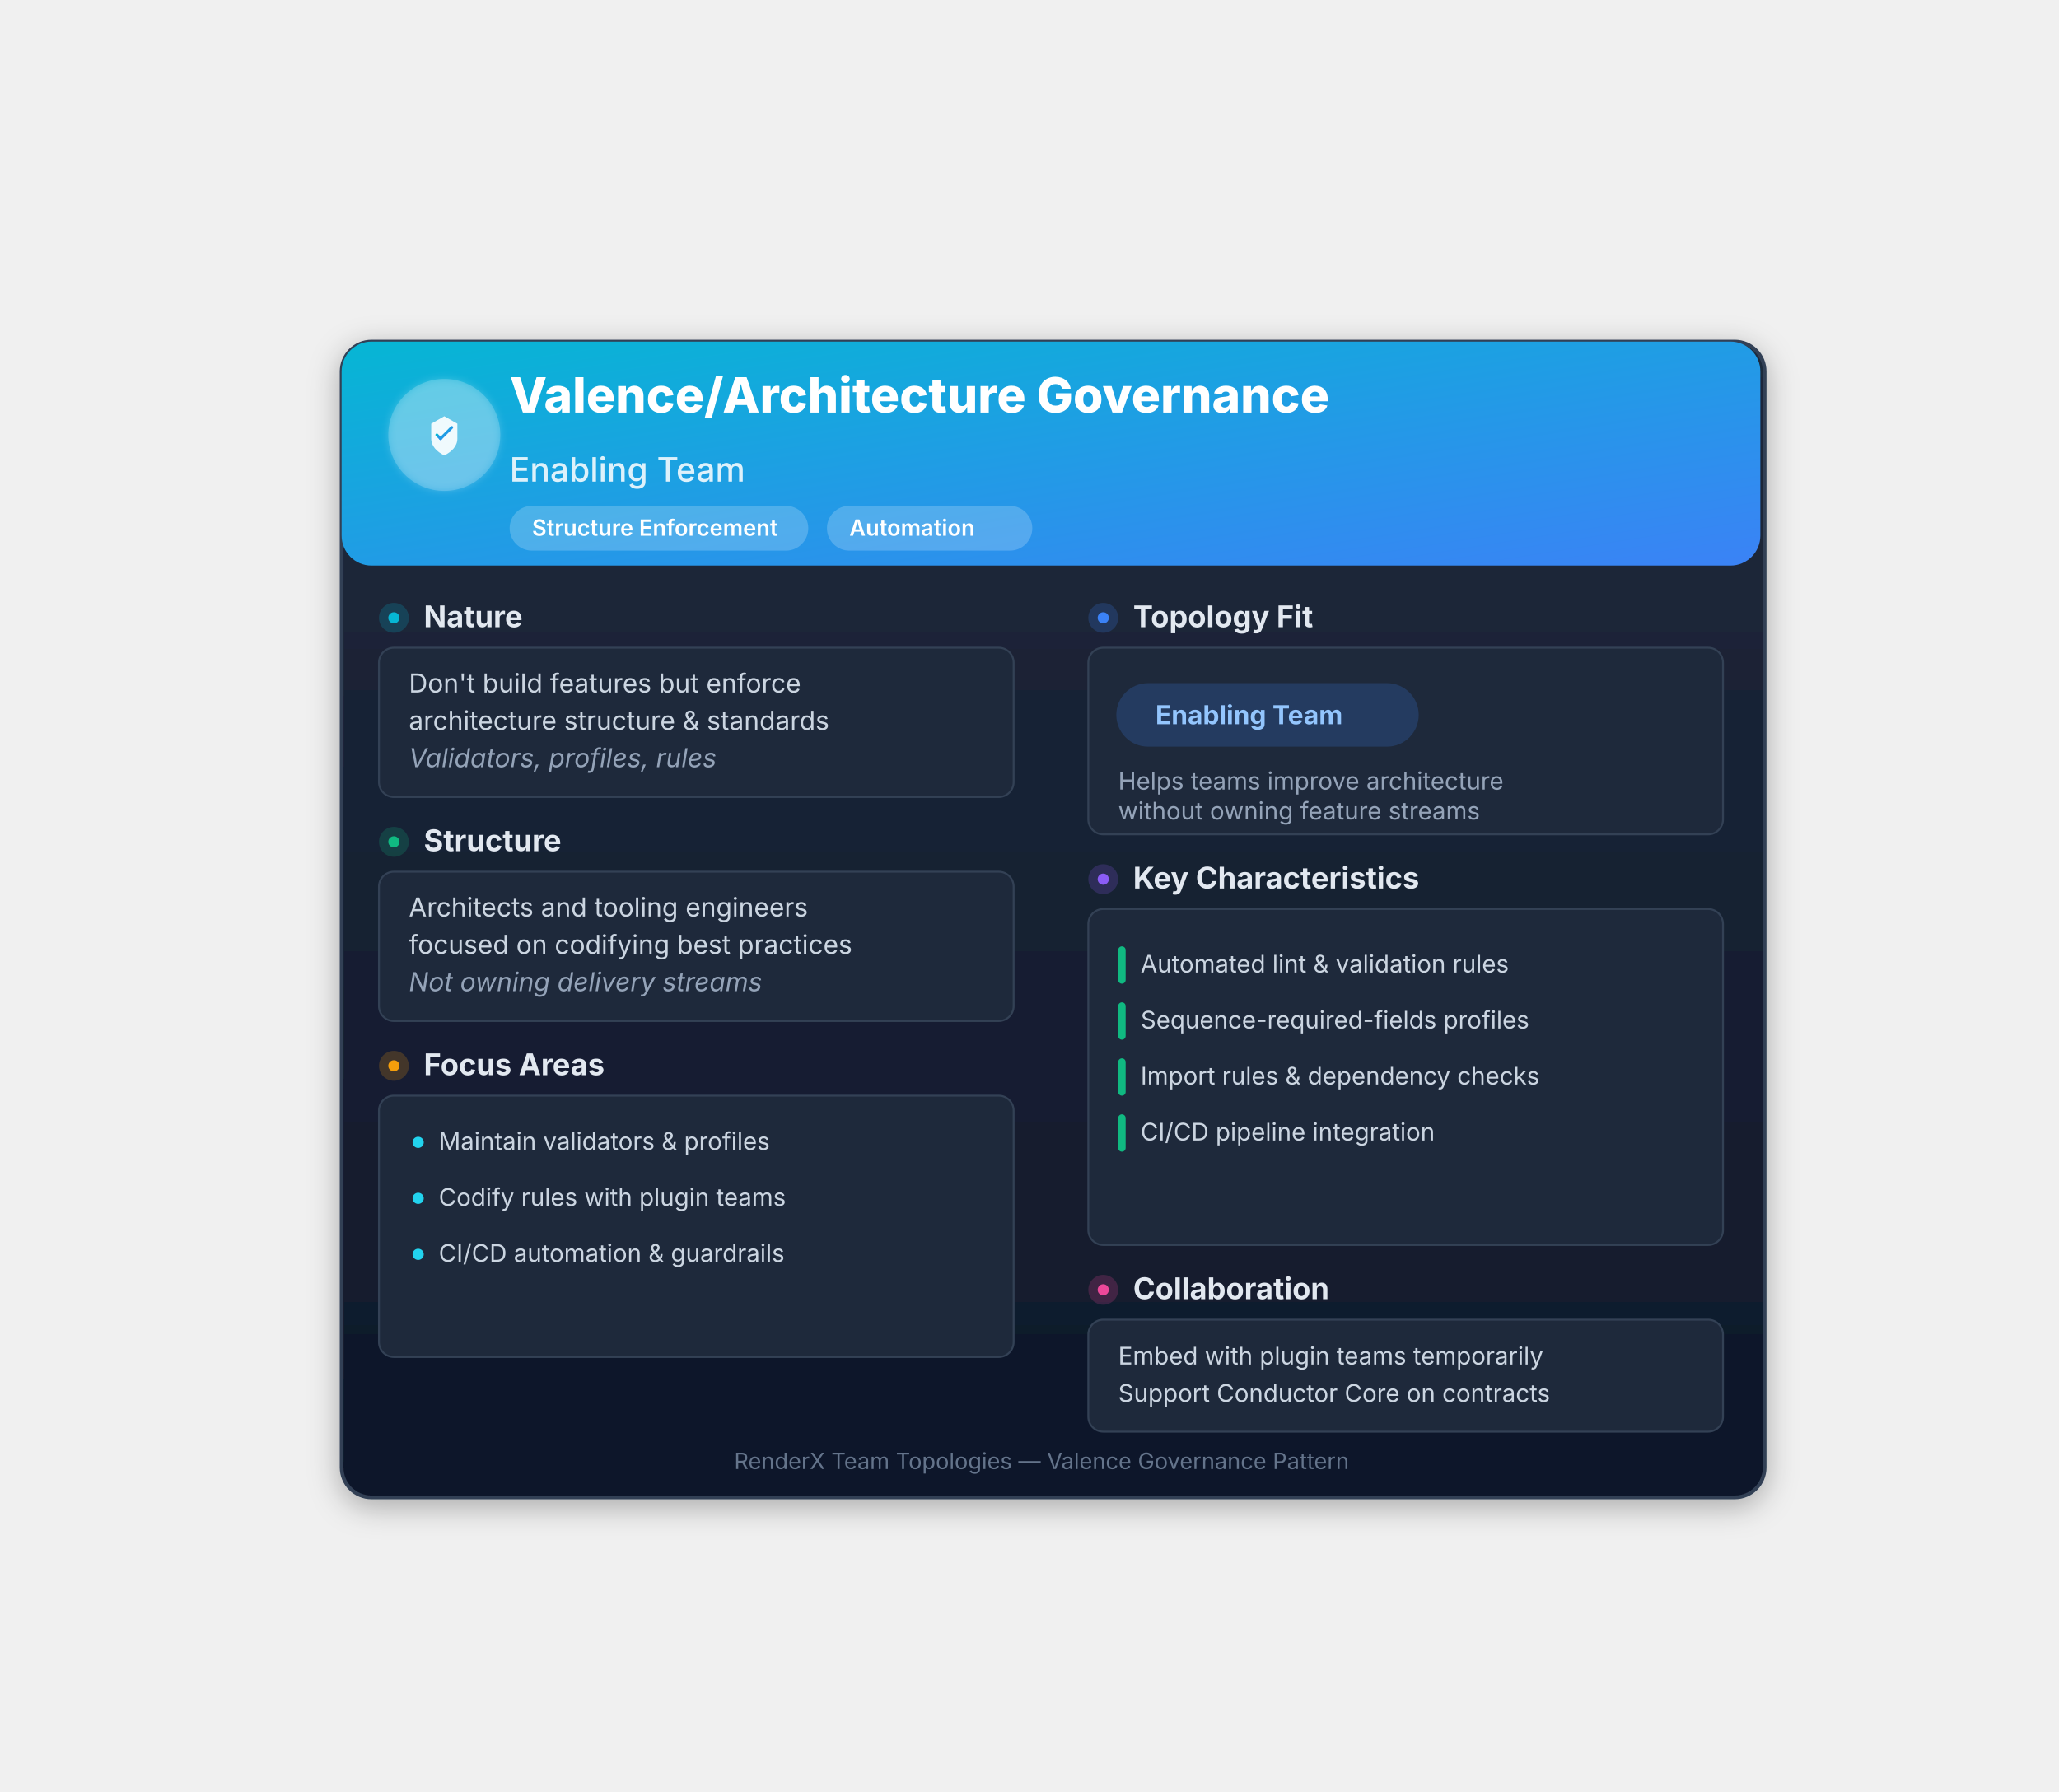
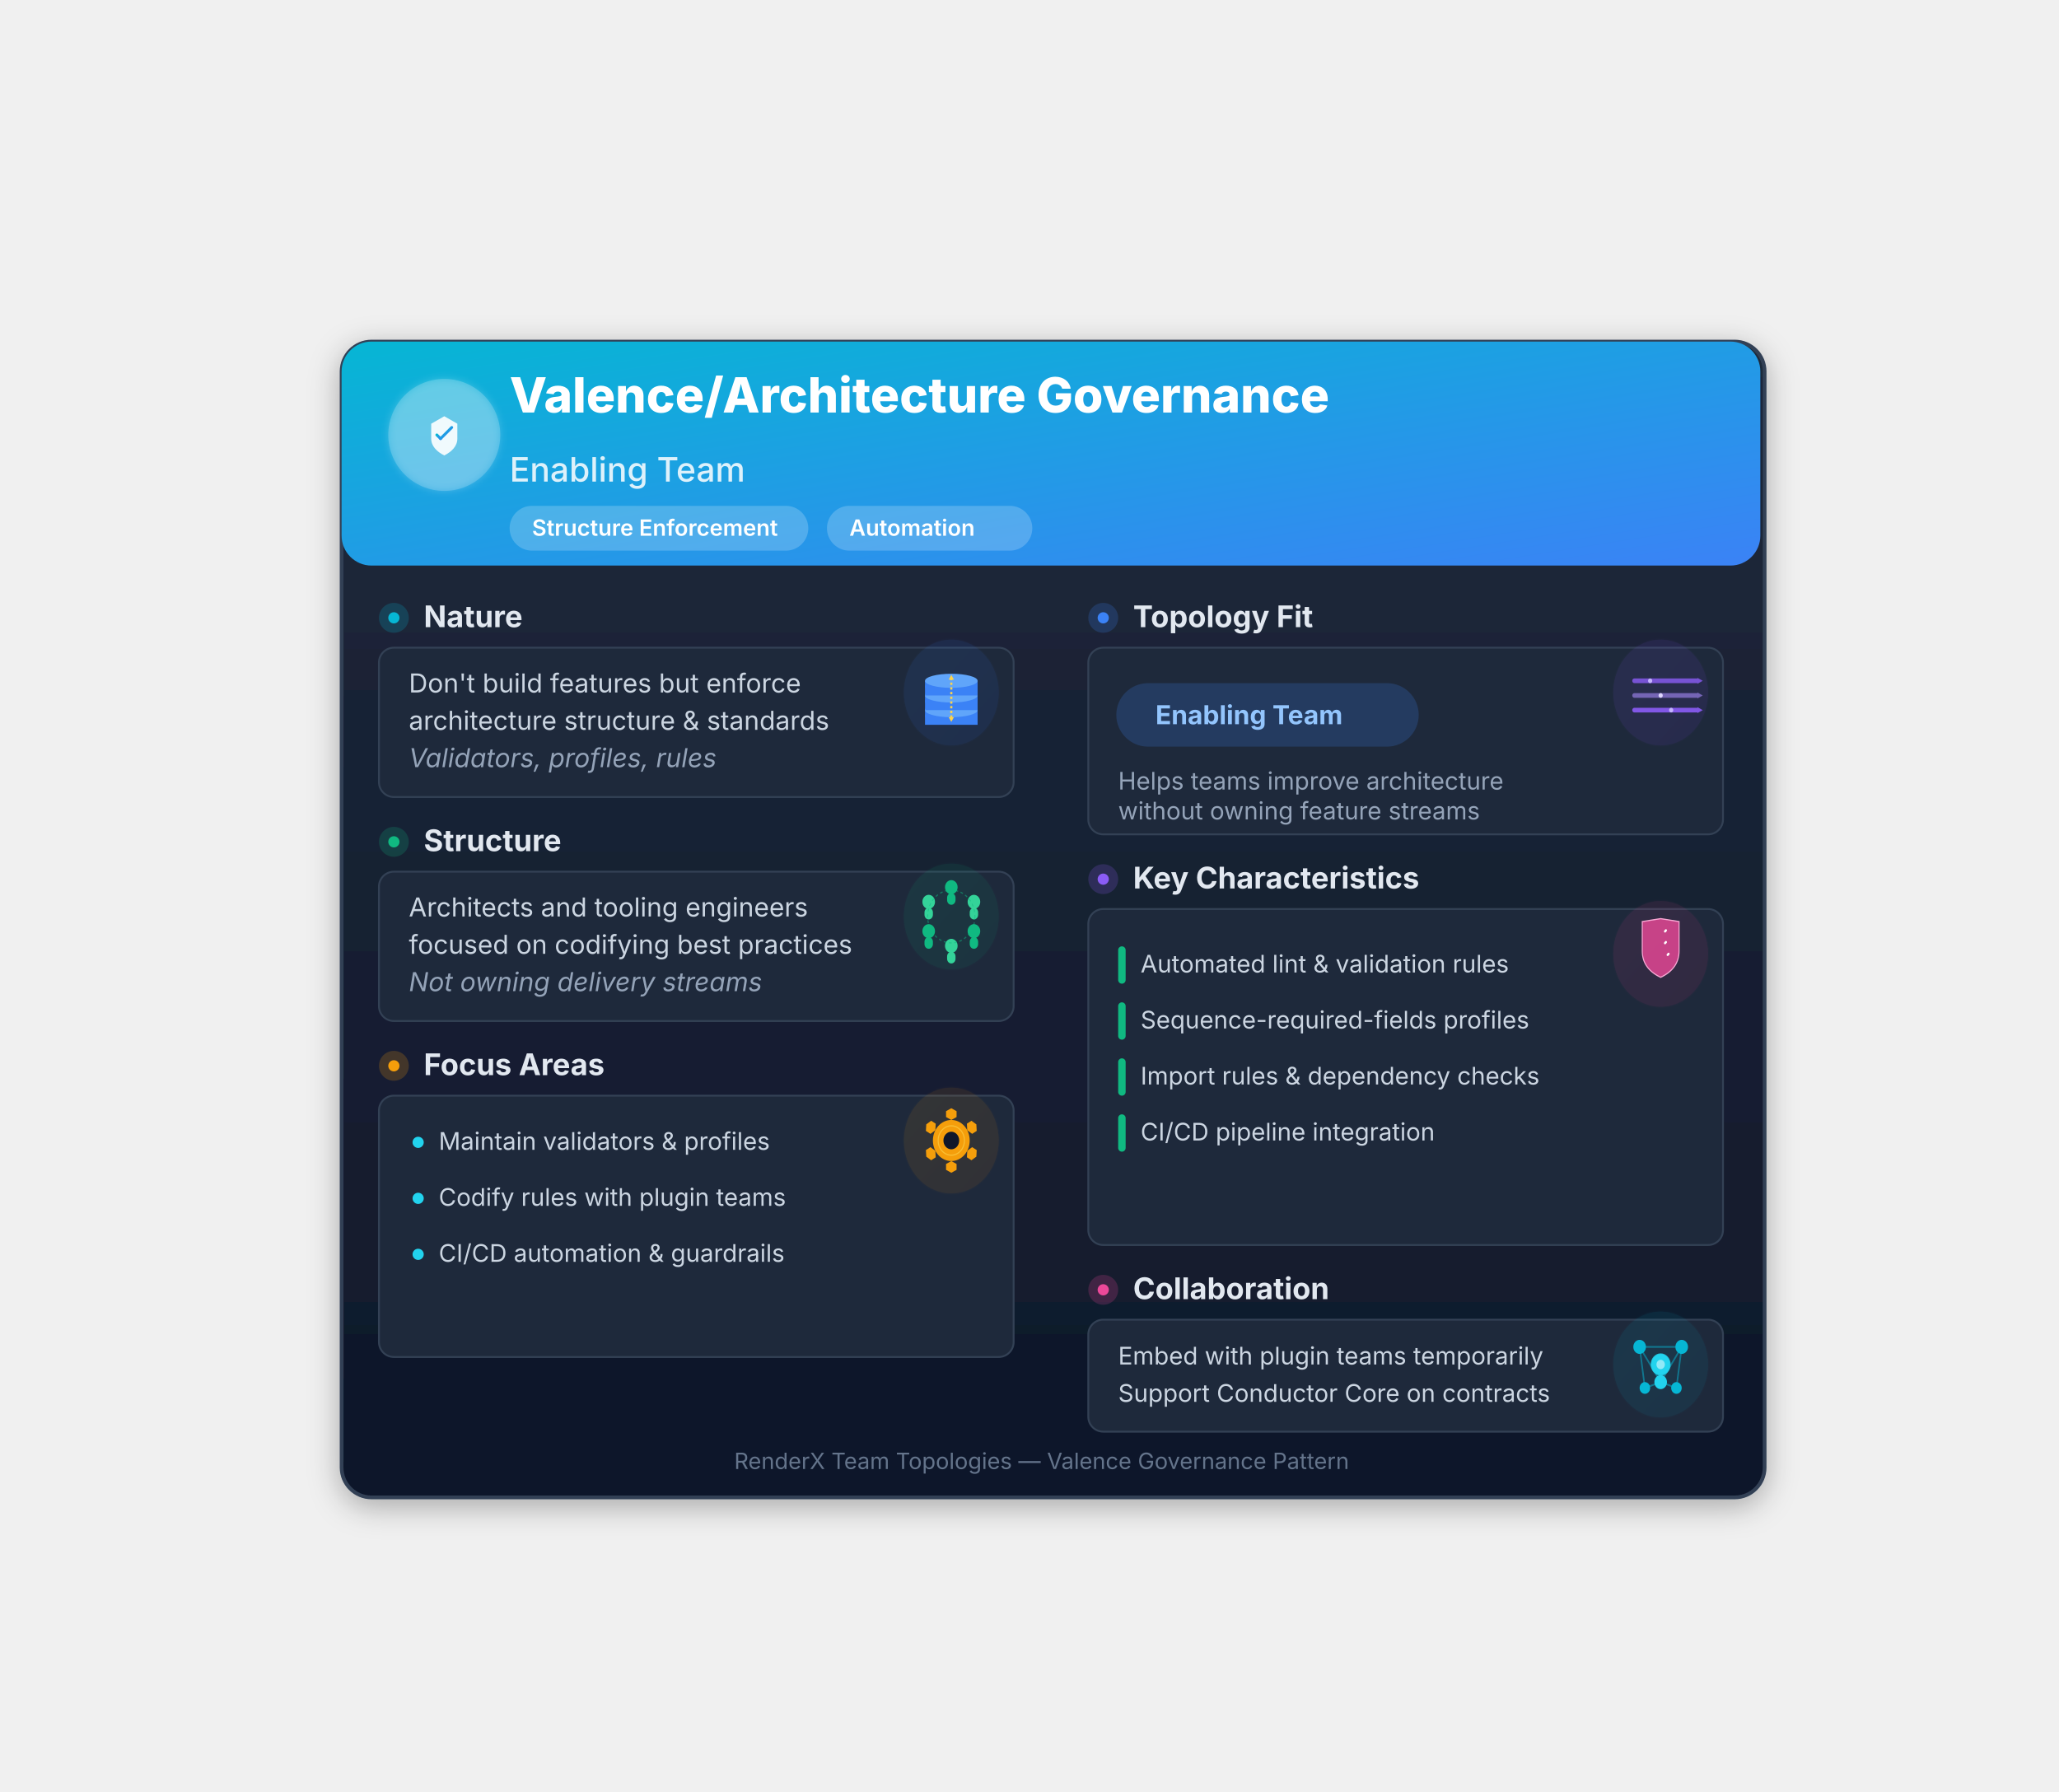
<svg xmlns="http://www.w3.org/2000/svg" viewBox="-163 -163 1103 960" role="img" aria-label="Valence/Architecture Governance - Enabling Team">
  <defs>
    <linearGradient id="headerGrad" x1="0%" y1="0%" x2="100%" y2="100%">
      <stop offset="0%" style="stop-color:#06B6D4;stop-opacity:1" />
      <stop offset="100%" style="stop-color:#3B82F6;stop-opacity:1" />
    </linearGradient>
    <linearGradient id="cardGrad" x1="0%" y1="0%" x2="0%" y2="100%">
      <stop offset="0%" style="stop-color:#1E293B;stop-opacity:1" />
      <stop offset="100%" style="stop-color:#0F172A;stop-opacity:1" />
    </linearGradient>
    <filter id="cardShadow" x="-20%" y="-20%" width="140%" height="140%">
      <feGaussianBlur in="SourceAlpha" stdDeviation="8" />
      <feOffset dx="0" dy="4" result="offsetblur" />
      <feComponentTransfer>
        <feFuncA type="linear" slope="0.3" />
      </feComponentTransfer>
      <feMerge>
        <feMergeNode />
        <feMergeNode in="SourceGraphic" />
      </feMerge>
    </filter>
    <filter id="glow">
      <feGaussianBlur stdDeviation="2" result="coloredBlur" />
      <feMerge>
        <feMergeNode in="coloredBlur" />
        <feMergeNode in="SourceGraphic" />
      </feMerge>
    </filter>
+     <linearGradient id="blueGrad" x1="0%" y1="0%" x2="100%" y2="100%">
+       <stop offset="0%" style="stop-color:#3B82F6" />
+       <stop offset="100%" style="stop-color:#2563EB" />
+     </linearGradient>
+     <linearGradient id="greenGrad" x1="0%" y1="0%" x2="100%" y2="100%">
+       <stop offset="0%" style="stop-color:#10B981" />
+       <stop offset="100%" style="stop-color:#059669" />
+     </linearGradient>
+     <linearGradient id="orangeGrad" x1="0%" y1="0%" x2="100%" y2="100%">
+       <stop offset="0%" style="stop-color:#F59E0B" />
+       <stop offset="100%" style="stop-color:#D97706" />
+     </linearGradient>
+     <linearGradient id="purpleGrad" x1="0%" y1="0%" x2="100%" y2="100%">
+       <stop offset="0%" style="stop-color:#8B5CF6" />
+       <stop offset="100%" style="stop-color:#7C3AED" />
+     </linearGradient>
+     <linearGradient id="pinkGrad" x1="0%" y1="0%" x2="100%" y2="100%">
+       <stop offset="0%" style="stop-color:#EC4899" />
+       <stop offset="100%" style="stop-color:#DB2777" />
+     </linearGradient>
+     <linearGradient id="cyanGrad" x1="0%" y1="0%" x2="100%" y2="100%">
+       <stop offset="0%" style="stop-color:#06B6D4" />
+       <stop offset="100%" style="stop-color:#0891B2" />
+     </linearGradient>
  </defs>
  <g filter="url(#cardShadow)">
    <rect x="20" y="20" width="762.304" height="619.224" rx="16" fill="url(#cardGrad)" stroke="#334155" stroke-width="2" />
  </g>
  <rect x="20" y="20" width="760" height="120" rx="16" fill="url(#headerGrad)" />
  <g transform="translate(50, 45)">
    <circle cx="25" cy="25" r="30" fill="rgba(255,255,255,0.2)" filter="url(#glow)" />
    <path d="M 25 15 L 18 19 L 18 27 C 18 31 21 34 25 36 C 29 34 32 31 32 27 L 32 19 Z" fill="white" opacity="0.9" />
    <line x1="21" y1="25" x2="23" y2="27" stroke="url(#headerGrad)" stroke-width="1.5" stroke-linecap="round" />
    <line x1="23" y1="27" x2="29" y2="21" stroke="url(#headerGrad)" stroke-width="1.5" stroke-linecap="round" />
  </g>
  <text x="110" y="58" font-family="Inter, system-ui, sans-serif" font-size="26" font-weight="800" fill="white">
    Valence/Architecture Governance
  </text>
  <text x="110" y="95" font-family="Inter, system-ui, sans-serif" font-size="18" font-weight="500" fill="rgba(255,255,255,0.85)">
    Enabling Team
  </text>
  <g transform="translate(110, 108)">
    <rect width="160" height="24" rx="12" fill="rgba(255,255,255,0.2)" />
    <text x="12" y="16" font-family="Inter" font-size="12" font-weight="600" fill="white">Structure Enforcement</text>
  </g>
  <g transform="translate(280, 108)">
    <rect width="110" height="24" rx="12" fill="rgba(255,255,255,0.2)" />
    <text x="12" y="16" font-family="Inter" font-size="12" font-weight="600" fill="white">Automation</text>
  </g>
  <g transform="translate(40, 160)">
    <g>
      <g>
        <circle cx="8" cy="8" r="8" fill="#06B6D4" opacity="0.2" />
        <circle cx="8" cy="8" r="3" fill="#06B6D4" />
        <text x="24" y="13" font-family="Inter" font-size="16" font-weight="700" fill="#E2E8F0">Nature</text>
      </g>
      <rect x="0" y="24" width="340" height="80" rx="8" fill="#1E293B" stroke="#334155" stroke-width="1" />
      <text x="16" y="48" font-family="Inter" font-size="14" fill="#CBD5E1">
        <tspan x="16" dy="0">Don't build features but enforce</tspan>
        <tspan x="16" dy="20">architecture structure &amp; standards</tspan>
        <tspan x="16" dy="20" font-style="italic" fill="#94A3B8">Validators, profiles, rules</tspan>
      </text>
    </g>
    <g transform="translate(0, 120)">
      <g>
        <circle cx="8" cy="8" r="8" fill="#10B981" opacity="0.2" />
        <circle cx="8" cy="8" r="3" fill="#10B981" />
        <text x="24" y="13" font-family="Inter" font-size="16" font-weight="700" fill="#E2E8F0">Structure</text>
      </g>
      <rect x="0" y="24" width="340" height="80" rx="8" fill="#1E293B" stroke="#334155" stroke-width="1" />
      <text x="16" y="48" font-family="Inter" font-size="14" fill="#CBD5E1">
        <tspan x="16" dy="0">Architects and tooling engineers</tspan>
        <tspan x="16" dy="20">focused on codifying best practices</tspan>
        <tspan x="16" dy="20" font-style="italic" fill="#94A3B8">Not owning delivery streams</tspan>
      </text>
    </g>
    <g transform="translate(0, 240)">
      <g>
        <circle cx="8" cy="8" r="8" fill="#F59E0B" opacity="0.2" />
        <circle cx="8" cy="8" r="3" fill="#F59E0B" />
        <text x="24" y="13" font-family="Inter" font-size="16" font-weight="700" fill="#E2E8F0">Focus Areas</text>
      </g>
      <rect x="0" y="24" width="340" height="140" rx="8" fill="#1E293B" stroke="#334155" stroke-width="1" />
      <g transform="translate(16, 44)">
        <circle cx="5" cy="5" r="3" fill="#22D3EE" />
        <text x="16" y="9" font-family="Inter" font-size="13" fill="#CBD5E1">
          Maintain validators &amp; profiles
        </text>
      </g>
      <g transform="translate(16, 74)">
        <circle cx="5" cy="5" r="3" fill="#22D3EE" />
        <text x="16" y="9" font-family="Inter" font-size="13" fill="#CBD5E1">
          Codify rules with plugin teams
        </text>
      </g>
      <g transform="translate(16, 104)">
        <circle cx="5" cy="5" r="3" fill="#22D3EE" />
        <text x="16" y="9" font-family="Inter" font-size="13" fill="#CBD5E1">
          CI/CD automation &amp; guardrails
        </text>
      </g>
    </g>
    <g transform="translate(380, 0)">
      <g>
        <circle cx="8" cy="8" r="8" fill="#3B82F6" opacity="0.2" />
        <circle cx="8" cy="8" r="3" fill="#3B82F6" />
        <text x="24" y="13" font-family="Inter" font-size="16" font-weight="700" fill="#E2E8F0">Topology Fit</text>
      </g>
      <rect x="0" y="24" width="340" height="100" rx="8" fill="#1E293B" stroke="#334155" stroke-width="1" />
      <g transform="translate(16, 44)">
        <rect width="160" height="32" rx="16" fill="#3B82F6" opacity="0.2" stroke="#3B82F6" stroke-width="2" />
        <text x="20" y="21" font-family="Inter" font-size="14" font-weight="700" fill="#93C5FD">
          Enabling Team
        </text>
      </g>
      <text x="16" y="100" font-family="Inter" font-size="13" fill="#94A3B8">
        Helps teams improve architecture
      </text>
      <text x="16" y="116" font-family="Inter" font-size="13" fill="#94A3B8">
        without owning feature streams
      </text>
    </g>
    <g transform="translate(380, 140)">
      <g>
        <circle cx="8" cy="8" r="8" fill="#8B5CF6" opacity="0.2" />
        <circle cx="8" cy="8" r="3" fill="#8B5CF6" />
        <text x="24" y="13" font-family="Inter" font-size="16" font-weight="700" fill="#E2E8F0">Key Characteristics</text>
      </g>
      <rect x="0" y="24" width="340" height="180" rx="8" fill="#1E293B" stroke="#334155" stroke-width="1" />
      <g transform="translate(16, 44)">
        <rect x="0" y="0" width="4" height="20" rx="2" fill="#10B981" />
        <text x="12" y="14" font-family="Inter" font-size="13" fill="#CBD5E1">
          Automated lint &amp; validation rules
        </text>
      </g>
      <g transform="translate(16, 74)">
        <rect x="0" y="0" width="4" height="20" rx="2" fill="#10B981" />
        <text x="12" y="14" font-family="Inter" font-size="13" fill="#CBD5E1">
          Sequence-required-fields profiles
        </text>
      </g>
      <g transform="translate(16, 104)">
        <rect x="0" y="0" width="4" height="20" rx="2" fill="#10B981" />
        <text x="12" y="14" font-family="Inter" font-size="13" fill="#CBD5E1">
          Import rules &amp; dependency checks
        </text>
      </g>
      <g transform="translate(16, 134)">
        <rect x="0" y="0" width="4" height="20" rx="2" fill="#10B981" />
        <text x="12" y="14" font-family="Inter" font-size="13" fill="#CBD5E1">
          CI/CD pipeline integration
        </text>
      </g>
    </g>
    <g transform="translate(380, 360)">
      <g>
        <circle cx="8" cy="8" r="8" fill="#EC4899" opacity="0.2" />
        <circle cx="8" cy="8" r="3" fill="#EC4899" />
        <text x="24" y="13" font-family="Inter" font-size="16" font-weight="700" fill="#E2E8F0">Collaboration</text>
      </g>
      <rect x="0" y="24" width="340" height="60" rx="8" fill="#1E293B" stroke="#334155" stroke-width="1" />
      <text x="16" y="48" font-family="Inter" font-size="13" fill="#CBD5E1">
        <tspan x="16" dy="0">Embed with plugin teams temporarily</tspan>
        <tspan x="16" dy="20">Support Conductor Core on contracts</tspan>
      </text>
    </g>
  </g>
  <g transform="translate(20, 560)">
    <text x="380" y="38" text-anchor="middle" font-family="Inter" font-size="12" fill="#64748B" transform="translate(-5, 26)">
      RenderX Team Topologies — Valence Governance Pattern
    </text>
  </g>
+   <g data-asset-id="nature-icon" data-asset-name="nature-icon.svg" transform="translate(318.44, 176.58) scale(0.2817309, 0.3143795)" opacity="1">
+     <circle cx="100" cy="100" r="90" fill="url(#blueGrad)" opacity="0.1" filter="url(#glow)">
+       <animate attributeName="opacity" values="0.1;0.2;0.1" dur="3s" repeatCount="indefinite" />
+     </circle>
+     <g transform="translate(40, 50)">
+       <ellipse cx="60" cy="90" rx="50" ry="12" fill="#3B82F6" opacity="0.8">
+         <animate attributeName="opacity" values="0.8;0.95;0.8" dur="3s" repeatCount="indefinite" />
+       </ellipse>
+       <rect x="10" y="80" width="100" height="25" fill="#3B82F6" />
+       <ellipse cx="60" cy="80" rx="50" ry="12" fill="#60A5FA" />
+       <ellipse cx="60" cy="65" rx="50" ry="12" fill="#3B82F6" opacity="0.8">
+         <animate attributeName="opacity" values="0.8;0.95;0.8" dur="3s" begin="0.5s" repeatCount="indefinite" />
+       </ellipse>
+       <rect x="10" y="55" width="100" height="25" fill="#3B82F6" />
+       <ellipse cx="60" cy="55" rx="50" ry="12" fill="#60A5FA" />
+       <ellipse cx="60" cy="40" rx="50" ry="12" fill="#3B82F6" opacity="0.8">
+         <animate attributeName="opacity" values="0.8;0.95;0.8" dur="3s" begin="1s" repeatCount="indefinite" />
+       </ellipse>
+       <rect x="10" y="30" width="100" height="25" fill="#3B82F6" />
+       <ellipse cx="60" cy="30" rx="50" ry="12" fill="#60A5FA" />
+       <line x1="60" y1="25" x2="60" y2="95" stroke="#FCD34D" stroke-width="4" stroke-dasharray="4,4">
+         <animate attributeName="stroke-dashoffset" from="0" to="8" dur="1s" repeatCount="indefinite" />
+       </line>
+       <polygon points="60,20 55,28 65,28" fill="#FCD34D">
+         <animate attributeName="opacity" values="1;0.5;1" dur="2s" repeatCount="indefinite" />
+       </polygon>
+       <polygon points="60,100 55,92 65,92" fill="#FCD34D">
+         <animate attributeName="opacity" values="1;0.5;1" dur="2s" repeatCount="indefinite" />
+       </polygon>
+     </g>
+   </g>
+   <g data-asset-id="structure-icon" data-asset-name="structure-icon.svg" transform="translate(318.44, 296.58) scale(0.2817309, 0.3143795)" opacity="1">
+     <circle cx="100" cy="100" r="90" fill="url(#greenGrad)" opacity="0.1" filter="url(#glow)">
+       <animate attributeName="opacity" values="0.1;0.2;0.1" dur="3s" repeatCount="indefinite" />
+     </circle>
+     <g transform="translate(100, 100)">
+       <g transform="translate(0, -50)">
+         <circle cx="0" cy="0" r="12" fill="#10B981">
+           <animate attributeName="r" values="12;14;12" dur="2s" repeatCount="indefinite" />
+         </circle>
+         <rect x="-8" y="10" width="16" height="20" rx="8" fill="#10B981" />
+       </g>
+       <g transform="translate(43, -25)">
+         <circle cx="0" cy="0" r="12" fill="#34D399">
+           <animate attributeName="r" values="12;14;12" dur="2s" begin="0.3s" repeatCount="indefinite" />
+         </circle>
+         <rect x="-8" y="10" width="16" height="20" rx="8" fill="#34D399" />
+       </g>
+       <g transform="translate(43, 25)">
+         <circle cx="0" cy="0" r="12" fill="#10B981">
+           <animate attributeName="r" values="12;14;12" dur="2s" begin="0.6s" repeatCount="indefinite" />
+         </circle>
+         <rect x="-8" y="10" width="16" height="20" rx="8" fill="#10B981" />
+       </g>
+       <g transform="translate(0, 50)">
+         <circle cx="0" cy="0" r="12" fill="#34D399">
+           <animate attributeName="r" values="12;14;12" dur="2s" begin="0.9s" repeatCount="indefinite" />
+         </circle>
+         <rect x="-8" y="10" width="16" height="20" rx="8" fill="#34D399" />
+       </g>
+       <g transform="translate(-43, 25)">
+         <circle cx="0" cy="0" r="12" fill="#10B981">
+           <animate attributeName="r" values="12;14;12" dur="2s" begin="1.2s" repeatCount="indefinite" />
+         </circle>
+         <rect x="-8" y="10" width="16" height="20" rx="8" fill="#10B981" />
+       </g>
+       <g transform="translate(-43, -25)">
+         <circle cx="0" cy="0" r="12" fill="#34D399">
+           <animate attributeName="r" values="12;14;12" dur="2s" begin="1.5s" repeatCount="indefinite" />
+         </circle>
+         <rect x="-8" y="10" width="16" height="20" rx="8" fill="#34D399" />
+       </g>
+       <circle cx="0" cy="0" r="45" fill="none" stroke="#10B981" stroke-width="2" stroke-dasharray="5,5" opacity="0.5">
+         <animateTransform attributeName="transform" type="rotate" from="0" to="360" dur="20s" repeatCount="indefinite" />
+         <animate attributeName="opacity" values="0.5;0.8;0.5" dur="3s" repeatCount="indefinite" />
+       </circle>
+     </g>
+   </g>
+   <g data-asset-id="focus-icon" data-asset-name="focus-icon.svg" transform="translate(318.44, 416.58) scale(0.2817309, 0.3143795)" opacity="1">
+     <circle cx="100" cy="100" r="90" fill="url(#orangeGrad)" opacity="0.1" filter="url(#glow)">
+       <animate attributeName="opacity" values="0.1;0.2;0.1" dur="3s" repeatCount="indefinite" />
+     </circle>
+     <g transform="translate(100, 100)">
+       <g>
+         <animateTransform attributeName="transform" type="rotate" from="0" to="360" dur="8s" repeatCount="indefinite" />
+         <path d="M 0,-55 L 10,-50 L 10,-40 L 0,-35 L -10,-40 L -10,-50 Z" fill="#F59E0B" />
+         <path d="M 0,-55 L 10,-50 L 10,-40 L 0,-35 L -10,-40 L -10,-50 Z" fill="#F59E0B" transform="rotate(60)" />
+         <path d="M 0,-55 L 10,-50 L 10,-40 L 0,-35 L -10,-40 L -10,-50 Z" fill="#F59E0B" transform="rotate(120)" />
+         <path d="M 0,-55 L 10,-50 L 10,-40 L 0,-35 L -10,-40 L -10,-50 Z" fill="#F59E0B" transform="rotate(180)" />
+         <path d="M 0,-55 L 10,-50 L 10,-40 L 0,-35 L -10,-40 L -10,-50 Z" fill="#F59E0B" transform="rotate(240)" />
+         <path d="M 0,-55 L 10,-50 L 10,-40 L 0,-35 L -10,-40 L -10,-50 Z" fill="#F59E0B" transform="rotate(300)" />
+         <circle cx="0" cy="0" r="35" fill="#F59E0B" />
+       </g>
+       <circle cx="0" cy="0" r="15" fill="#0F172A">
+         <animate attributeName="r" values="15;17;15" dur="4s" repeatCount="indefinite" />
+       </circle>
+       <circle cx="0" cy="0" r="25" fill="none" stroke="#FCD34D" stroke-width="2" opacity="0.6">
+         <animate attributeName="opacity" values="0.6;1;0.6" dur="2s" repeatCount="indefinite" />
+       </circle>
+       <circle cx="0" cy="0" r="35" fill="none" stroke="#FCD34D" stroke-width="3" opacity="0">
+         <animate attributeName="r" from="35" to="60" dur="2s" repeatCount="indefinite" />
+         <animate attributeName="opacity" from="0.8" to="0" dur="2s" repeatCount="indefinite" />
+       </circle>
+     </g>
+   </g>
+   <g data-asset-id="topology-fit-icon" data-asset-name="topology-fit-icon.svg" transform="translate(698.44, 176.58) scale(0.2817309, 0.3143795)" opacity="1">
+     <circle cx="100" cy="100" r="90" fill="url(#purpleGrad)" opacity="0.1" filter="url(#glow)" />
+     <g transform="translate(40, 70)">
+       <g opacity="0.8">
+         <path d="M 10,10 L 130,10" stroke="#8B5CF6" stroke-width="8" stroke-linecap="round" />
+         <polygon points="140,10 130,5 130,15" fill="#8B5CF6" />
+       </g>
+       <g opacity="0.6" transform="translate(0, 25)">
+         <path d="M 10,10 L 130,10" stroke="#A78BFA" stroke-width="8" stroke-linecap="round" />
+         <polygon points="140,10 130,5 130,15" fill="#A78BFA" />
+       </g>
+       <g opacity="0.9" transform="translate(0, 50)">
+         <path d="M 10,10 L 130,10" stroke="#8B5CF6" stroke-width="8" stroke-linecap="round" />
+         <polygon points="140,10 130,5 130,15" fill="#8B5CF6" />
+       </g>
+       <circle cx="40" cy="10" r="4" fill="#C4B5FD">
+         <animate attributeName="cx" from="10" to="140" dur="2s" repeatCount="indefinite" />
+       </circle>
+       <circle cx="60" cy="35" r="4" fill="#DDD6FE">
+         <animate attributeName="cx" from="10" to="140" dur="2.5s" repeatCount="indefinite" />
+       </circle>
+       <circle cx="80" cy="60" r="4" fill="#C4B5FD">
+         <animate attributeName="cx" from="10" to="140" dur="1.8s" repeatCount="indefinite" />
+       </circle>
+     </g>
+   </g>
+   <g data-asset-id="characteristics-icon" data-asset-name="characteristics-icon.svg" transform="translate(698.44, 316.58) scale(0.2817309, 0.3143795)" opacity="1">
+     <circle cx="100" cy="100" r="90" fill="url(#pinkGrad)" opacity="0.1" filter="url(#glow)">
+       <animate attributeName="opacity" values="0.1;0.2;0.1" dur="3s" repeatCount="indefinite" />
+     </circle>
+     <g transform="translate(100, 80)">
+       <path d="M 0,-40 L 35,-35 L 35,15 Q 35,45 0,60 Q -35,45 -35,15 L -35,-35 Z" fill="#EC4899" opacity="0.8">
+         <animate attributeName="opacity" values="0.8;0.95;0.8" dur="3s" repeatCount="indefinite" />
+       </path>
+       <path d="M 0,-40 L 35,-35 L 35,15 Q 35,45 0,60 Q -35,45 -35,15 L -35,-35 Z" fill="none" stroke="#F9A8D4" stroke-width="2">
+         <animate attributeName="stroke-width" values="2;3;2" dur="2s" repeatCount="indefinite" />
+       </path>
+       <g stroke="#FFF" stroke-width="4" stroke-linecap="round" fill="none">
+         <path d="M -20,-10 L -10,0 L 10,-20" stroke-dasharray="40" stroke-dashoffset="40">
+           <animate attributeName="stroke-dashoffset" from="40" to="0" dur="0.6s" begin="0s" fill="freeze" />
+         </path>
+         <path d="M -20,10 L -10,20 L 10,0" stroke-dasharray="40" stroke-dashoffset="40">
+           <animate attributeName="stroke-dashoffset" from="40" to="0" dur="0.6s" begin="0.3s" fill="freeze" />
+         </path>
+         <path d="M -15,30 L -5,40 L 15,20" stroke-dasharray="40" stroke-dashoffset="40">
+           <animate attributeName="stroke-dashoffset" from="40" to="0" dur="0.6s" begin="0.6s" fill="freeze" />
+         </path>
+       </g>
+       <circle cx="25" cy="-25" r="3" fill="#FFF" opacity="0">
+         <animate attributeName="opacity" values="0;1;0" dur="2s" begin="1s" repeatCount="indefinite" />
+       </circle>
+       <circle cx="-25" cy="0" r="2" fill="#FFF" opacity="0">
+         <animate attributeName="opacity" values="0;1;0" dur="2s" begin="1.3s" repeatCount="indefinite" />
+       </circle>
+       <circle cx="30" cy="25" r="2.5" fill="#FFF" opacity="0">
+         <animate attributeName="opacity" values="0;1;0" dur="2s" begin="1.6s" repeatCount="indefinite" />
+       </circle>
+     </g>
+   </g>
+   <g data-asset-id="collaboration-icon" data-asset-name="collaboration-icon.svg" transform="translate(698.44, 536.58) scale(0.2817309, 0.3143795)" opacity="1">
+     <circle cx="100" cy="100" r="90" fill="url(#cyanGrad)" opacity="0.1" filter="url(#glow)" />
+     <g transform="translate(100, 100)">
+       <line x1="-40" y1="-30" x2="40" y2="-30" stroke="#06B6D4" stroke-width="3" opacity="0.5" />
+       <line x1="-40" y1="-30" x2="0" y2="30" stroke="#06B6D4" stroke-width="3" opacity="0.5" />
+       <line x1="40" y1="-30" x2="0" y2="30" stroke="#06B6D4" stroke-width="3" opacity="0.5" />
+       <line x1="-40" y1="-30" x2="-30" y2="40" stroke="#06B6D4" stroke-width="3" opacity="0.5" />
+       <line x1="40" y1="-30" x2="30" y2="40" stroke="#06B6D4" stroke-width="3" opacity="0.5" />
+       <line x1="0" y1="30" x2="-30" y2="40" stroke="#06B6D4" stroke-width="3" opacity="0.5" />
+       <line x1="0" y1="30" x2="30" y2="40" stroke="#06B6D4" stroke-width="3" opacity="0.5" />
+       <circle cx="-40" cy="-30" r="12" fill="#06B6D4" />
+       <circle cx="40" cy="-30" r="12" fill="#06B6D4" />
+       <circle cx="0" cy="30" r="12" fill="#22D3EE" />
+       <circle cx="-30" cy="40" r="10" fill="#06B6D4" />
+       <circle cx="30" cy="40" r="10" fill="#06B6D4" />
+       <circle cx="0" cy="0" r="18" fill="#22D3EE" />
+       <circle cx="0" cy="0" r="8" fill="#FFF" opacity="0.5" />
+       <circle cx="0" cy="0" r="18" fill="none" stroke="#22D3EE" stroke-width="2" opacity="0.8">
+         <animate attributeName="r" from="18" to="35" dur="2s" repeatCount="indefinite" />
+         <animate attributeName="opacity" from="0.8" to="0" dur="2s" repeatCount="indefinite" />
+       </circle>
+     </g>
+   </g>
</svg>
